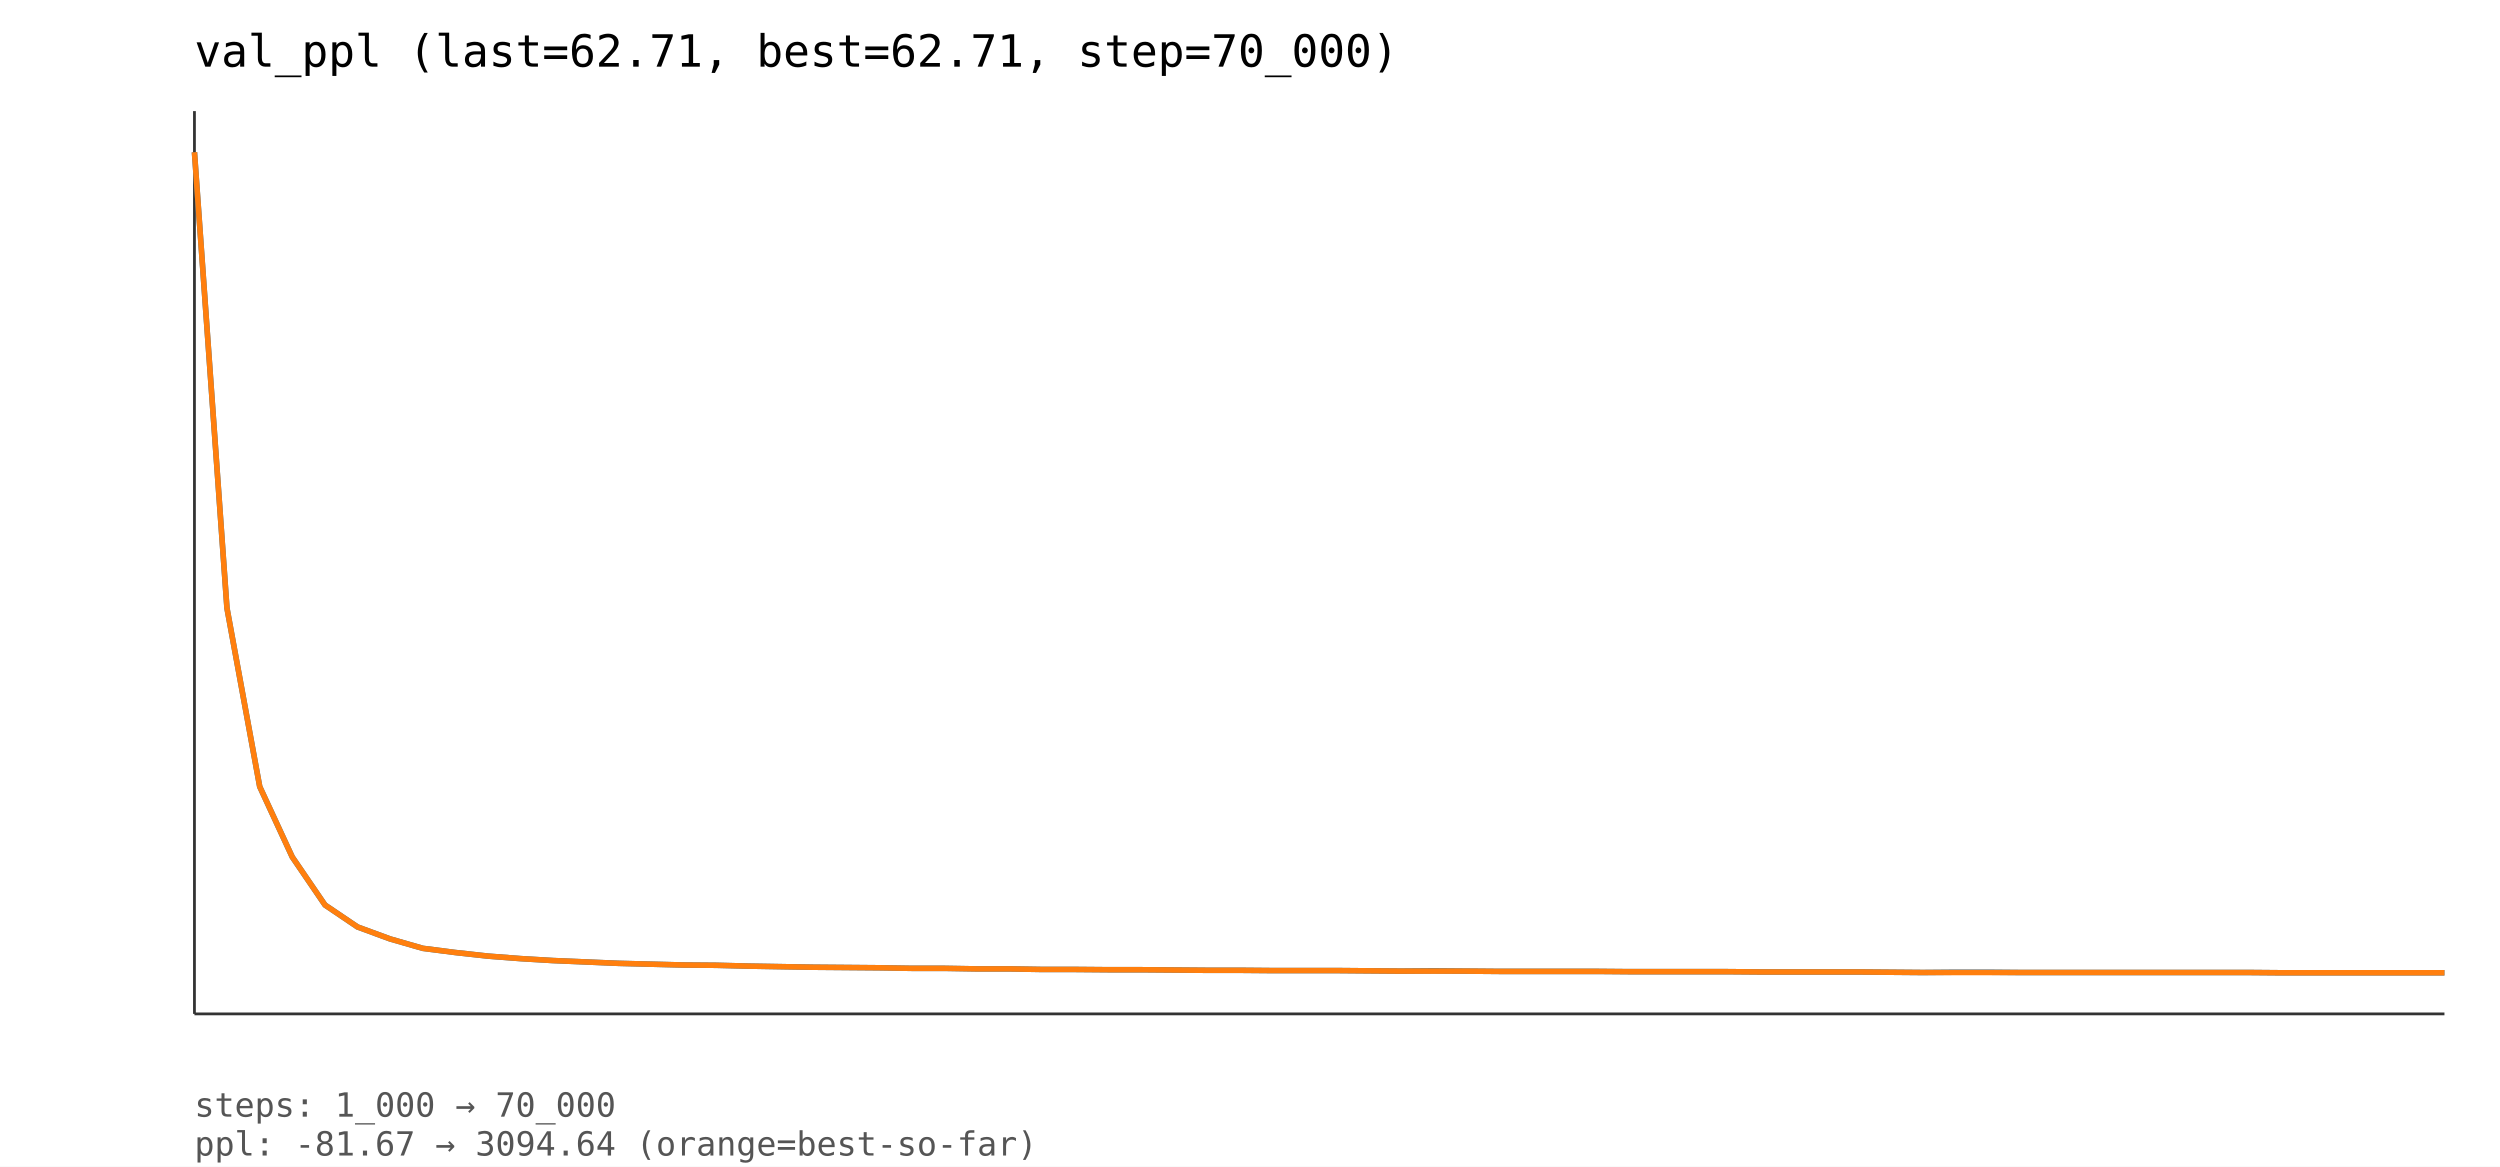
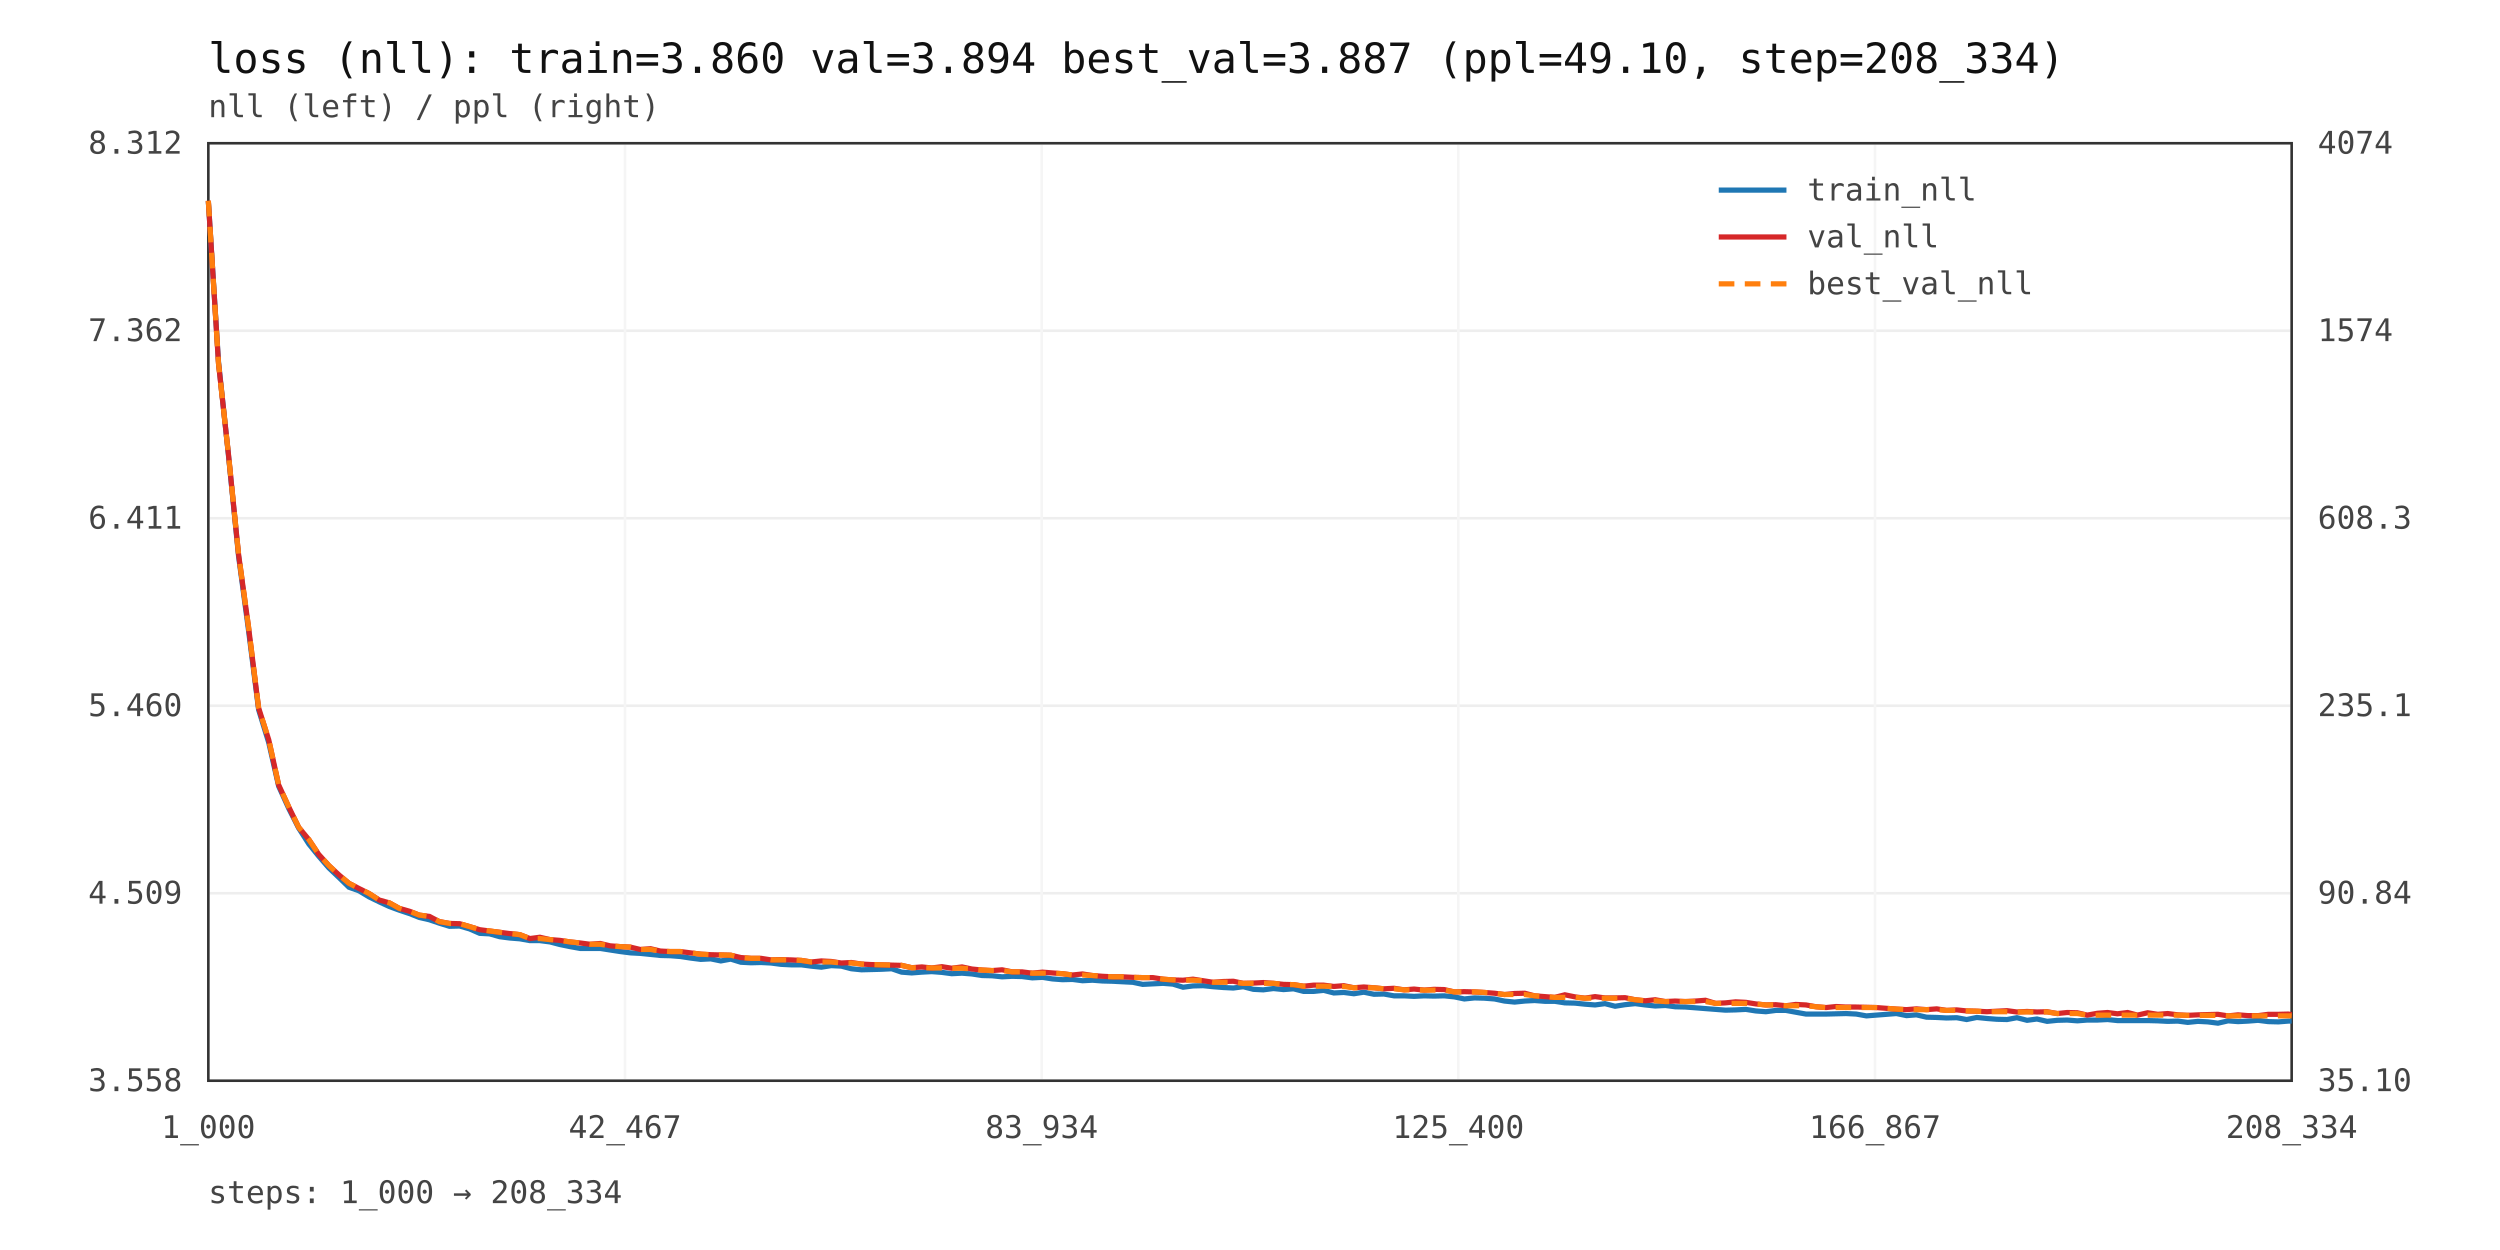
- <svg xmlns="http://www.w3.org/2000/svg" width="900" height="420" viewBox="0 0 900 420">
+ <svg xmlns="http://www.w3.org/2000/svg" width="960" height="480" viewBox="0 0 960 480">
+   <style>
+   .mono { font-family: ui-monospace, SFMono-Regular, Menlo, Monaco, Consolas, monospace; }
+   .small { font-size: 12px; fill: #444; }
+   .title { font-size: 16px; fill: #111; }
+ </style>
  <rect x="0" y="0" width="100%" height="100%" fill="white" />
-   <text x="70" y="24" font-family="monospace" font-size="16">val_ppl (last=62.71, best=62.71, step=70_000)</text>
-   <line x1="70" y1="40" x2="70" y2="365" stroke="#333" stroke-width="1" />
-   <line x1="70" y1="365" x2="880" y2="365" stroke="#333" stroke-width="1" />
-   <polyline fill="none" stroke="#1f77b4" stroke-width="2" points="70.0,54.8 81.7,218.9 93.5,283.2 105.2,308.5 117.0,325.8 128.7,333.7 140.4,338.0 152.2,341.4 163.9,342.9 175.7,344.2 187.4,345.1 199.1,345.8 210.9,346.3 222.6,346.8 234.3,347.1 246.1,347.4 257.8,347.5 269.6,347.8 281.3,348.0 293.0,348.2 304.8,348.3 316.5,348.4 328.3,348.6 340.0,348.6 351.7,348.8 363.5,348.8 375.2,349.0 387.0,349.0 398.7,349.1 410.4,349.1 422.2,349.2 433.9,349.3 445.7,349.3 457.4,349.4 469.1,349.4 480.9,349.4 492.6,349.5 504.3,349.6 516.1,349.5 527.8,349.6 539.6,349.7 551.3,349.7 563.0,349.7 574.8,349.7 586.5,349.8 598.3,349.8 610.0,349.8 621.7,349.8 633.5,349.9 645.2,349.9 657.0,349.9 668.7,349.9 680.4,350.0 692.2,350.1 703.9,350.0 715.7,350.0 727.4,350.1 739.1,350.1 750.9,350.1 762.6,350.1 774.3,350.1 786.1,350.1 797.8,350.1 809.6,350.1 821.3,350.2 833.0,350.2 844.8,350.2 856.5,350.2 868.3,350.2 880.0,350.2" />
-   <polyline fill="none" stroke="#ff7f0e" stroke-width="2" points="70.0,54.8 81.7,218.9 93.5,283.2 105.2,308.5 117.0,325.8 128.7,333.7 140.4,338.0 152.2,341.4 163.9,342.9 175.7,344.2 187.4,345.1 199.1,345.8 210.9,346.3 222.6,346.8 234.3,347.1 246.1,347.4 257.8,347.5 269.6,347.8 281.3,348.0 293.0,348.2 304.8,348.3 316.5,348.4 328.3,348.6 340.0,348.6 351.7,348.8 363.5,348.8 375.2,349.0 387.0,349.0 398.7,349.1 410.4,349.1 422.2,349.2 433.9,349.3 445.7,349.3 457.4,349.4 469.1,349.4 480.9,349.4 492.6,349.5 504.3,349.6 516.1,349.6 527.8,349.6 539.6,349.7 551.3,349.7 563.0,349.7 574.8,349.7 586.5,349.8 598.3,349.8 610.0,349.8 621.7,349.8 633.5,349.9 645.2,349.9 657.0,349.9 668.7,349.9 680.4,350.0 692.2,350.1 703.9,350.1 715.7,350.1 727.4,350.1 739.1,350.1 750.9,350.1 762.6,350.1 774.3,350.1 786.1,350.1 797.8,350.1 809.6,350.1 821.3,350.2 833.0,350.2 844.8,350.2 856.5,350.2 868.3,350.2 880.0,350.2" />
-   <text x="70" y="402" font-family="monospace" font-size="12" fill="#555">steps: 1_000 → 70_000</text>
-   <text x="70" y="416" font-family="monospace" font-size="12" fill="#555">ppl: -81.67 → 3094.64 (orange=best-so-far)</text>
+   <text class="mono title" x="80" y="28">loss (nll): train=3.860  val=3.894  best_val=3.887   (ppl=49.10, step=208_334)</text>
+   <line x1="80" y1="415.0" x2="880" y2="415.0" stroke="#eee" stroke-width="1" />
+   <text class="mono small" x="70" y="419.0" text-anchor="end">3.558</text>
+   <text class="mono small" x="890" y="419.0" text-anchor="start">35.10</text>
+   <line x1="80" y1="343.0" x2="880" y2="343.0" stroke="#eee" stroke-width="1" />
+   <text class="mono small" x="70" y="347.0" text-anchor="end">4.509</text>
+   <text class="mono small" x="890" y="347.0" text-anchor="start">90.84</text>
+   <line x1="80" y1="271.0" x2="880" y2="271.0" stroke="#eee" stroke-width="1" />
+   <text class="mono small" x="70" y="275.0" text-anchor="end">5.460</text>
+   <text class="mono small" x="890" y="275.0" text-anchor="start">235.1</text>
+   <line x1="80" y1="199.0" x2="880" y2="199.0" stroke="#eee" stroke-width="1" />
+   <text class="mono small" x="70" y="203.0" text-anchor="end">6.411</text>
+   <text class="mono small" x="890" y="203.0" text-anchor="start">608.3</text>
+   <line x1="80" y1="127.0" x2="880" y2="127.0" stroke="#eee" stroke-width="1" />
+   <text class="mono small" x="70" y="131.0" text-anchor="end">7.362</text>
+   <text class="mono small" x="890" y="131.0" text-anchor="start">1574</text>
+   <line x1="80" y1="55.0" x2="880" y2="55.0" stroke="#eee" stroke-width="1" />
+   <text class="mono small" x="70" y="59.0" text-anchor="end">8.312</text>
+   <text class="mono small" x="890" y="59.0" text-anchor="start">4074</text>
+   <line x1="80.0" y1="55" x2="80.0" y2="415" stroke="#f5f5f5" stroke-width="1" />
+   <text class="mono small" x="80.0" y="437" text-anchor="middle">1_000</text>
+   <line x1="240.0" y1="55" x2="240.0" y2="415" stroke="#f5f5f5" stroke-width="1" />
+   <text class="mono small" x="240.0" y="437" text-anchor="middle">42_467</text>
+   <line x1="400.0" y1="55" x2="400.0" y2="415" stroke="#f5f5f5" stroke-width="1" />
+   <text class="mono small" x="400.0" y="437" text-anchor="middle">83_934</text>
+   <line x1="560.0" y1="55" x2="560.0" y2="415" stroke="#f5f5f5" stroke-width="1" />
+   <text class="mono small" x="560.0" y="437" text-anchor="middle">125_400</text>
+   <line x1="720.0" y1="55" x2="720.0" y2="415" stroke="#f5f5f5" stroke-width="1" />
+   <text class="mono small" x="720.0" y="437" text-anchor="middle">166_867</text>
+   <line x1="880.0" y1="55" x2="880.0" y2="415" stroke="#f5f5f5" stroke-width="1" />
+   <text class="mono small" x="880.0" y="437" text-anchor="middle">208_334</text>
+   <rect x="80" y="55" width="800" height="360" fill="none" stroke="#333" stroke-width="1" />
+   <text class="mono small" x="80" y="45">nll (left) / ppl (right)</text>
+   <polyline fill="none" stroke="#1f77b4" stroke-width="2" points="80.0,77.3 83.9,138.9 87.7,174.6 91.6,213.5 95.4,241.8 99.3,272.5 103.2,285.2 107.0,301.9 110.9,310.5 114.7,318.0 118.6,324.1 122.4,328.8 126.3,333.3 130.2,337.0 134.0,340.7 137.9,342.1 141.7,344.4 145.6,346.3 149.5,348.1 153.3,349.5 157.2,350.8 161.0,352.3 164.9,353.2 168.7,354.5 172.6,355.7 176.5,355.6 180.3,356.7 184.2,358.4 188.0,358.6 191.9,359.7 195.8,360.2 199.6,360.5 203.5,361.2 207.3,361.2 211.2,361.7 215.0,362.7 218.9,363.5 222.8,364.2 226.6,364.2 230.5,364.2 234.3,364.8 238.2,365.4 242.1,365.9 245.9,366.1 249.8,366.5 253.6,366.9 257.5,367.0 261.3,367.3 265.2,367.9 269.1,368.4 272.9,368.2 276.8,369.0 280.6,368.3 284.5,369.5 288.4,369.7 292.2,369.6 296.1,369.8 299.9,370.3 303.8,370.5 307.7,370.5 311.5,371.0 315.4,371.4 319.2,370.8 323.1,371.0 326.9,372.0 330.8,372.4 334.7,372.3 338.5,372.2 342.4,372.0 346.2,373.3 350.1,373.6 354.0,373.3 357.8,373.1 361.7,373.4 365.5,373.9 369.4,373.7 373.2,374.0 377.1,374.6 381.0,374.7 384.8,375.1 388.7,374.9 392.5,375.0 396.4,375.5 400.3,375.3 404.1,375.9 408.0,376.2 411.8,376.1 415.7,376.6 419.5,376.4 423.4,376.7 427.3,376.8 431.1,377.0 435.0,377.2 438.8,378.0 442.7,377.8 446.6,377.6 450.4,377.9 454.3,379.1 458.1,378.6 462.0,378.5 465.9,378.9 469.7,379.2 473.6,379.4 477.4,378.9 481.3,379.9 485.1,380.1 489.0,379.6 492.9,380.0 496.7,379.7 500.6,380.7 504.4,380.7 508.3,380.3 512.2,381.3 516.0,381.1 519.9,381.6 523.7,381.0 527.6,381.8 531.4,381.7 535.3,382.4 539.2,382.4 543.0,382.6 546.9,382.4 550.7,382.5 554.6,382.4 558.5,382.8 562.3,383.6 566.2,383.2 570.0,383.3 573.9,383.6 577.7,384.4 581.6,384.8 585.5,384.4 589.3,384.2 593.2,384.5 597.0,384.5 600.9,385.1 604.8,385.2 608.6,385.6 612.5,385.9 616.3,385.4 620.2,386.4 624.0,385.8 627.9,385.4 631.8,385.9 635.6,386.3 639.5,386.1 643.3,386.6 647.2,386.7 651.1,387.0 654.9,387.3 658.8,387.6 662.6,387.9 666.5,387.8 670.4,387.6 674.2,388.2 678.1,388.5 681.9,388.0 685.8,388.0 689.6,388.7 693.5,389.4 697.4,389.4 701.2,389.4 705.1,389.3 708.9,389.2 712.8,389.4 716.7,390.1 720.5,389.8 724.4,389.5 728.2,389.2 732.1,390.0 735.9,389.7 739.8,390.6 743.7,390.7 747.5,390.9 751.4,390.8 755.2,391.5 759.1,390.7 763.0,391.1 766.8,391.4 770.7,391.5 774.5,390.8 778.4,391.8 782.2,391.3 786.1,392.2 790.0,391.8 793.8,391.7 797.7,392.0 801.5,391.7 805.4,391.7 809.3,391.5 813.1,391.9 817.0,391.9 820.8,391.9 824.7,391.9 828.6,392.0 832.4,392.2 836.3,392.1 840.1,392.6 844.0,392.2 847.8,392.4 851.7,392.9 855.6,392.0 859.4,392.3 863.3,392.1 867.1,391.8 871.0,392.3 874.9,392.4 878.7,392.1 880.0,392.1" />
+   <polyline fill="none" stroke="#d62728" stroke-width="2" points="80.0,77.1 83.9,139.5 87.7,174.2 91.6,212.8 95.4,240.5 99.3,271.8 103.2,284.1 107.0,301.4 110.9,309.9 114.7,317.7 118.6,322.4 122.4,328.1 126.3,332.4 130.2,336.0 134.0,339.2 137.9,341.2 141.7,343.1 145.6,345.6 149.5,346.7 153.3,348.8 157.2,349.9 161.0,351.4 164.9,351.9 168.7,353.9 172.6,354.6 176.5,354.7 180.3,355.8 184.2,357.0 188.0,357.5 191.9,358.0 195.8,358.5 199.6,358.9 203.5,360.4 207.3,359.9 211.2,360.8 215.0,361.1 218.9,361.7 222.8,362.1 226.6,362.6 230.5,362.3 234.3,363.2 238.2,363.5 242.1,363.7 245.9,364.6 249.8,364.3 253.6,365.2 257.5,365.4 261.3,365.4 265.2,365.9 269.1,366.4 272.9,366.6 276.8,366.7 280.6,366.8 284.5,367.7 288.4,368.0 292.2,368.0 296.1,368.6 299.9,368.5 303.8,368.6 307.7,368.8 311.5,369.4 315.4,369.0 319.2,369.2 323.1,369.8 326.9,369.6 330.8,370.2 334.7,370.4 338.5,370.5 342.4,370.6 346.2,370.7 350.1,371.6 354.0,371.3 357.8,371.7 361.7,371.2 365.5,371.8 369.4,371.3 373.2,372.1 377.1,372.5 381.0,372.7 384.8,372.4 388.7,373.2 392.5,373.2 396.4,373.7 400.3,373.3 404.1,373.6 408.0,373.9 411.8,374.4 415.7,374.0 419.5,374.6 423.4,374.9 427.3,375.1 431.1,375.1 435.0,375.3 438.8,375.4 442.7,375.4 446.6,376.0 450.4,376.3 454.3,376.4 458.1,376.0 462.0,376.6 465.9,377.2 469.7,376.9 473.6,376.8 477.4,377.6 481.3,377.5 485.1,377.3 489.0,377.6 492.9,378.0 496.7,378.1 500.6,378.7 504.4,378.3 508.3,378.3 512.2,378.8 516.0,378.5 519.9,379.3 523.7,379.0 527.6,379.3 531.4,379.7 535.3,379.5 539.2,380.1 543.0,379.8 546.9,380.2 550.7,379.9 554.6,380.0 558.5,380.9 562.3,380.8 566.2,380.9 570.0,381.1 573.9,381.4 577.7,381.9 581.6,381.5 585.5,381.4 589.3,382.4 593.2,382.7 597.0,383.0 600.9,382.0 604.8,382.8 608.6,383.3 612.5,382.7 616.3,383.2 620.2,383.2 624.0,383.1 627.9,383.9 631.8,384.3 635.6,383.9 639.5,384.6 643.3,384.4 647.2,384.6 651.1,384.4 654.9,384.1 658.8,385.3 662.6,385.1 666.5,384.7 670.4,384.9 674.2,385.5 678.1,385.9 681.9,385.8 685.8,386.2 689.6,385.7 693.5,385.9 697.4,386.6 701.2,386.9 705.1,386.5 708.9,386.7 712.8,386.7 716.7,386.8 720.5,386.9 724.4,387.2 728.2,387.5 732.1,387.7 735.9,387.4 739.8,387.7 743.7,387.4 747.5,388.0 751.4,387.8 755.2,388.2 759.1,388.3 763.0,388.5 766.8,388.3 770.7,388.1 774.5,388.6 778.4,388.4 782.2,388.6 786.1,388.5 790.0,389.2 793.8,388.8 797.7,388.9 801.5,389.8 805.4,389.1 809.3,388.8 813.1,389.3 817.0,388.8 820.8,389.8 824.7,388.9 828.6,389.5 832.4,389.2 836.3,389.7 840.1,389.9 844.0,389.7 847.8,389.6 851.7,389.5 855.6,390.1 859.4,389.7 863.3,390.0 867.1,390.0 871.0,389.5 874.9,389.5 878.7,389.4 880.0,389.6" />
+   <polyline fill="none" stroke="#ff7f0e" stroke-width="2" stroke-dasharray="6,4" points="80.0,77.1 83.9,139.5 87.7,174.2 91.6,212.8 95.4,240.5 99.3,271.8 103.2,284.1 107.0,301.4 110.9,309.9 114.7,317.7 118.6,322.4 122.4,328.1 126.3,332.4 130.2,336.0 134.0,339.2 137.9,341.2 141.7,343.1 145.6,345.6 149.5,346.7 153.3,348.8 157.2,349.9 161.0,351.4 164.9,351.9 168.7,353.9 172.6,354.6 176.5,354.7 180.3,355.8 184.2,357.0 188.0,357.5 191.9,358.0 195.8,358.5 199.6,358.9 203.5,360.4 207.3,360.4 211.2,360.8 215.0,361.1 218.9,361.7 222.8,362.1 226.6,362.6 230.5,362.6 234.3,363.2 238.2,363.5 242.1,363.7 245.9,364.6 249.8,364.6 253.6,365.2 257.5,365.4 261.3,365.4 265.2,365.9 269.1,366.4 272.9,366.6 276.8,366.7 280.6,366.8 284.5,367.7 288.4,368.0 292.2,368.0 296.1,368.6 299.9,368.6 303.8,368.6 307.7,368.8 311.5,369.4 315.4,369.4 319.2,369.4 323.1,369.8 326.9,369.8 330.8,370.2 334.7,370.4 338.5,370.5 342.4,370.6 346.2,370.7 350.1,371.6 354.0,371.6 357.8,371.7 361.7,371.7 365.5,371.8 369.4,371.8 373.2,372.1 377.1,372.5 381.0,372.7 384.8,372.7 388.7,373.2 392.5,373.2 396.4,373.7 400.3,373.7 404.1,373.7 408.0,373.9 411.8,374.4 415.7,374.4 419.5,374.6 423.4,374.9 427.3,375.1 431.1,375.1 435.0,375.3 438.8,375.4 442.7,375.4 446.6,376.0 450.4,376.3 454.3,376.4 458.1,376.4 462.0,376.6 465.9,377.2 469.7,377.2 473.6,377.2 477.4,377.6 481.3,377.6 485.1,377.6 489.0,377.6 492.9,378.0 496.7,378.1 500.6,378.7 504.4,378.7 508.3,378.7 512.2,378.8 516.0,378.8 519.9,379.3 523.7,379.3 527.6,379.3 531.4,379.7 535.3,379.7 539.2,380.1 543.0,380.1 546.9,380.2 550.7,380.2 554.6,380.2 558.5,380.9 562.3,380.9 566.2,380.9 570.0,381.1 573.9,381.4 577.7,381.9 581.6,381.9 585.5,381.9 589.3,382.4 593.2,382.7 597.0,383.0 600.9,383.0 604.8,383.0 608.6,383.3 612.5,383.3 616.3,383.3 620.2,383.3 624.0,383.3 627.9,383.9 631.8,384.3 635.6,384.3 639.5,384.6 643.3,384.6 647.2,384.6 651.1,384.6 654.9,384.6 658.8,385.3 662.6,385.3 666.5,385.3 670.4,385.3 674.2,385.5 678.1,385.9 681.9,385.9 685.8,386.2 689.6,386.2 693.5,386.2 697.4,386.6 701.2,386.9 705.1,386.9 708.9,386.9 712.8,386.9 716.7,386.9 720.5,386.9 724.4,387.2 728.2,387.5 732.1,387.7 735.9,387.7 739.8,387.7 743.7,387.7 747.5,388.0 751.4,388.0 755.2,388.2 759.1,388.3 763.0,388.5 766.8,388.5 770.7,388.5 774.5,388.6 778.4,388.6 782.2,388.6 786.1,388.6 790.0,389.2 793.8,389.2 797.7,389.2 801.5,389.8 805.4,389.8 809.3,389.8 813.1,389.8 817.0,389.8 820.8,389.8 824.7,389.8 828.6,389.8 832.4,389.8 836.3,389.8 840.1,389.9 844.0,389.9 847.8,389.9 851.7,389.9 855.6,390.1 859.4,390.1 863.3,390.1 867.1,390.1 871.0,390.1 874.9,390.1 878.7,390.1 880.0,390.1" />
+   <line x1="660" y1="73" x2="686" y2="73" stroke="#1f77b4" stroke-width="2" />
+   <text class="mono small" x="694" y="77">train_nll</text>
+   <line x1="660" y1="91" x2="686" y2="91" stroke="#d62728" stroke-width="2" />
+   <text class="mono small" x="694" y="95">val_nll</text>
+   <line x1="660" y1="109" x2="686" y2="109" stroke="#ff7f0e" stroke-width="2" stroke-dasharray="6,4" />
+   <text class="mono small" x="694" y="113">best_val_nll</text>
+   <text class="mono small" x="80" y="462">steps: 1_000 → 208_334</text>
</svg>
